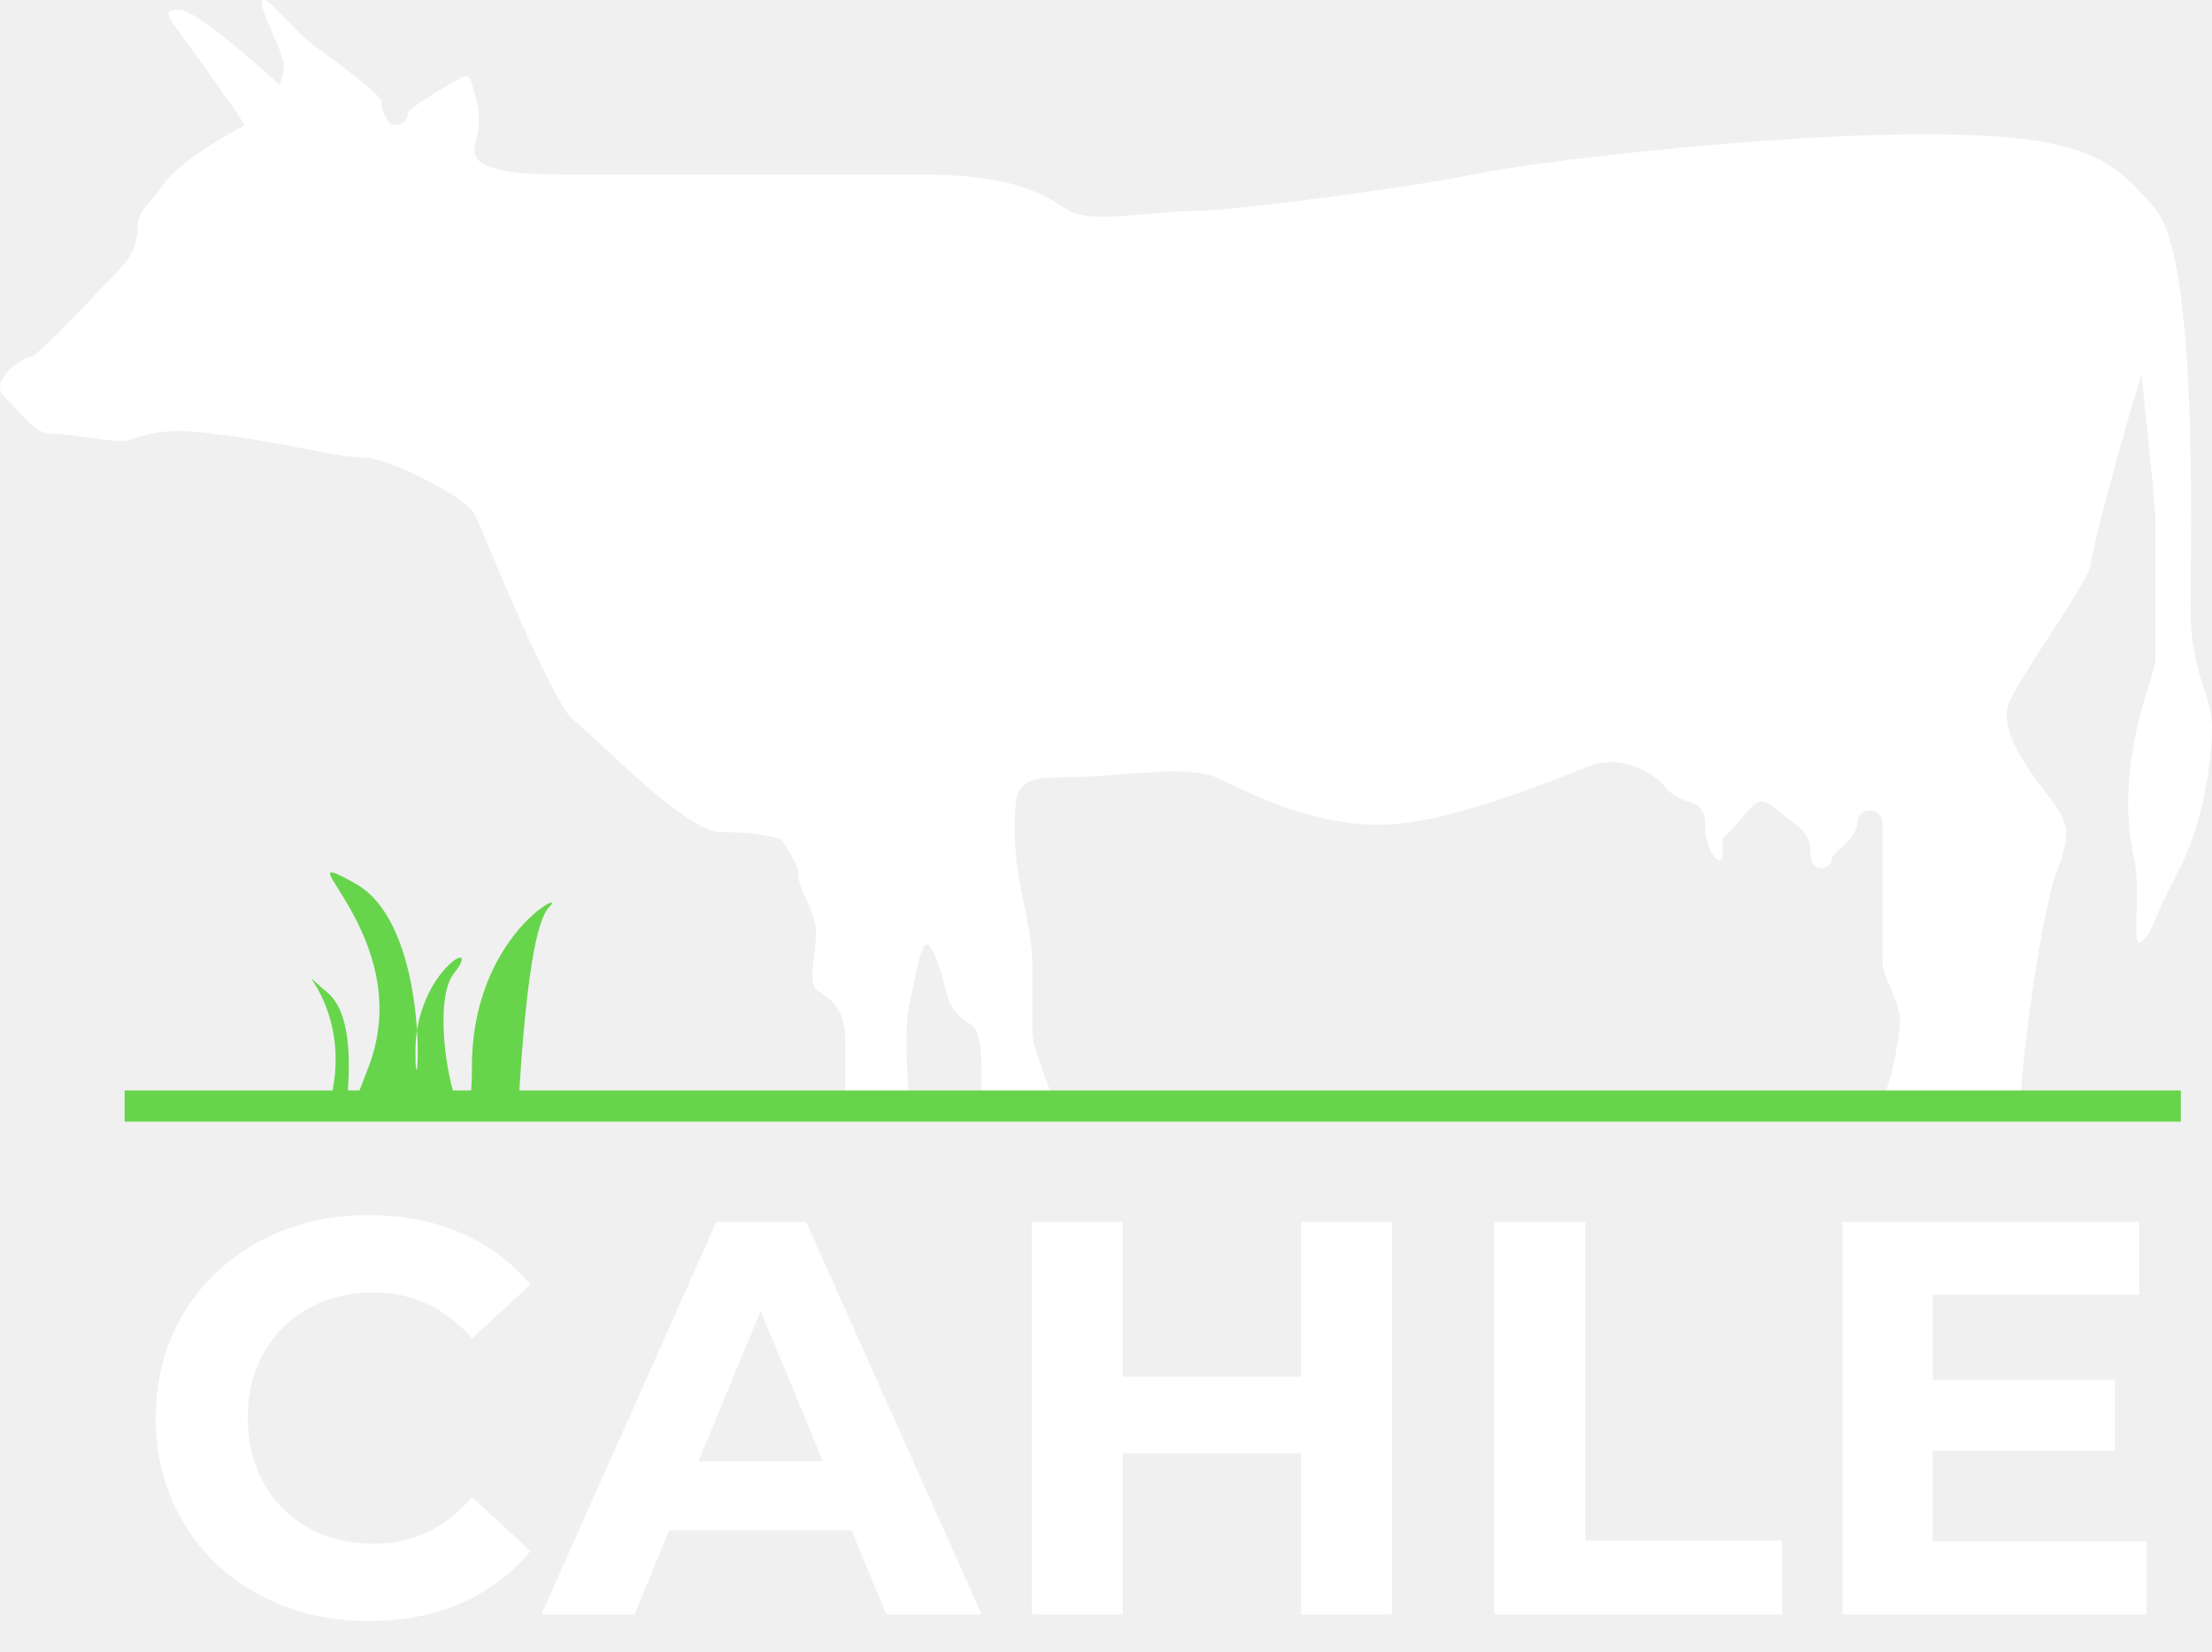
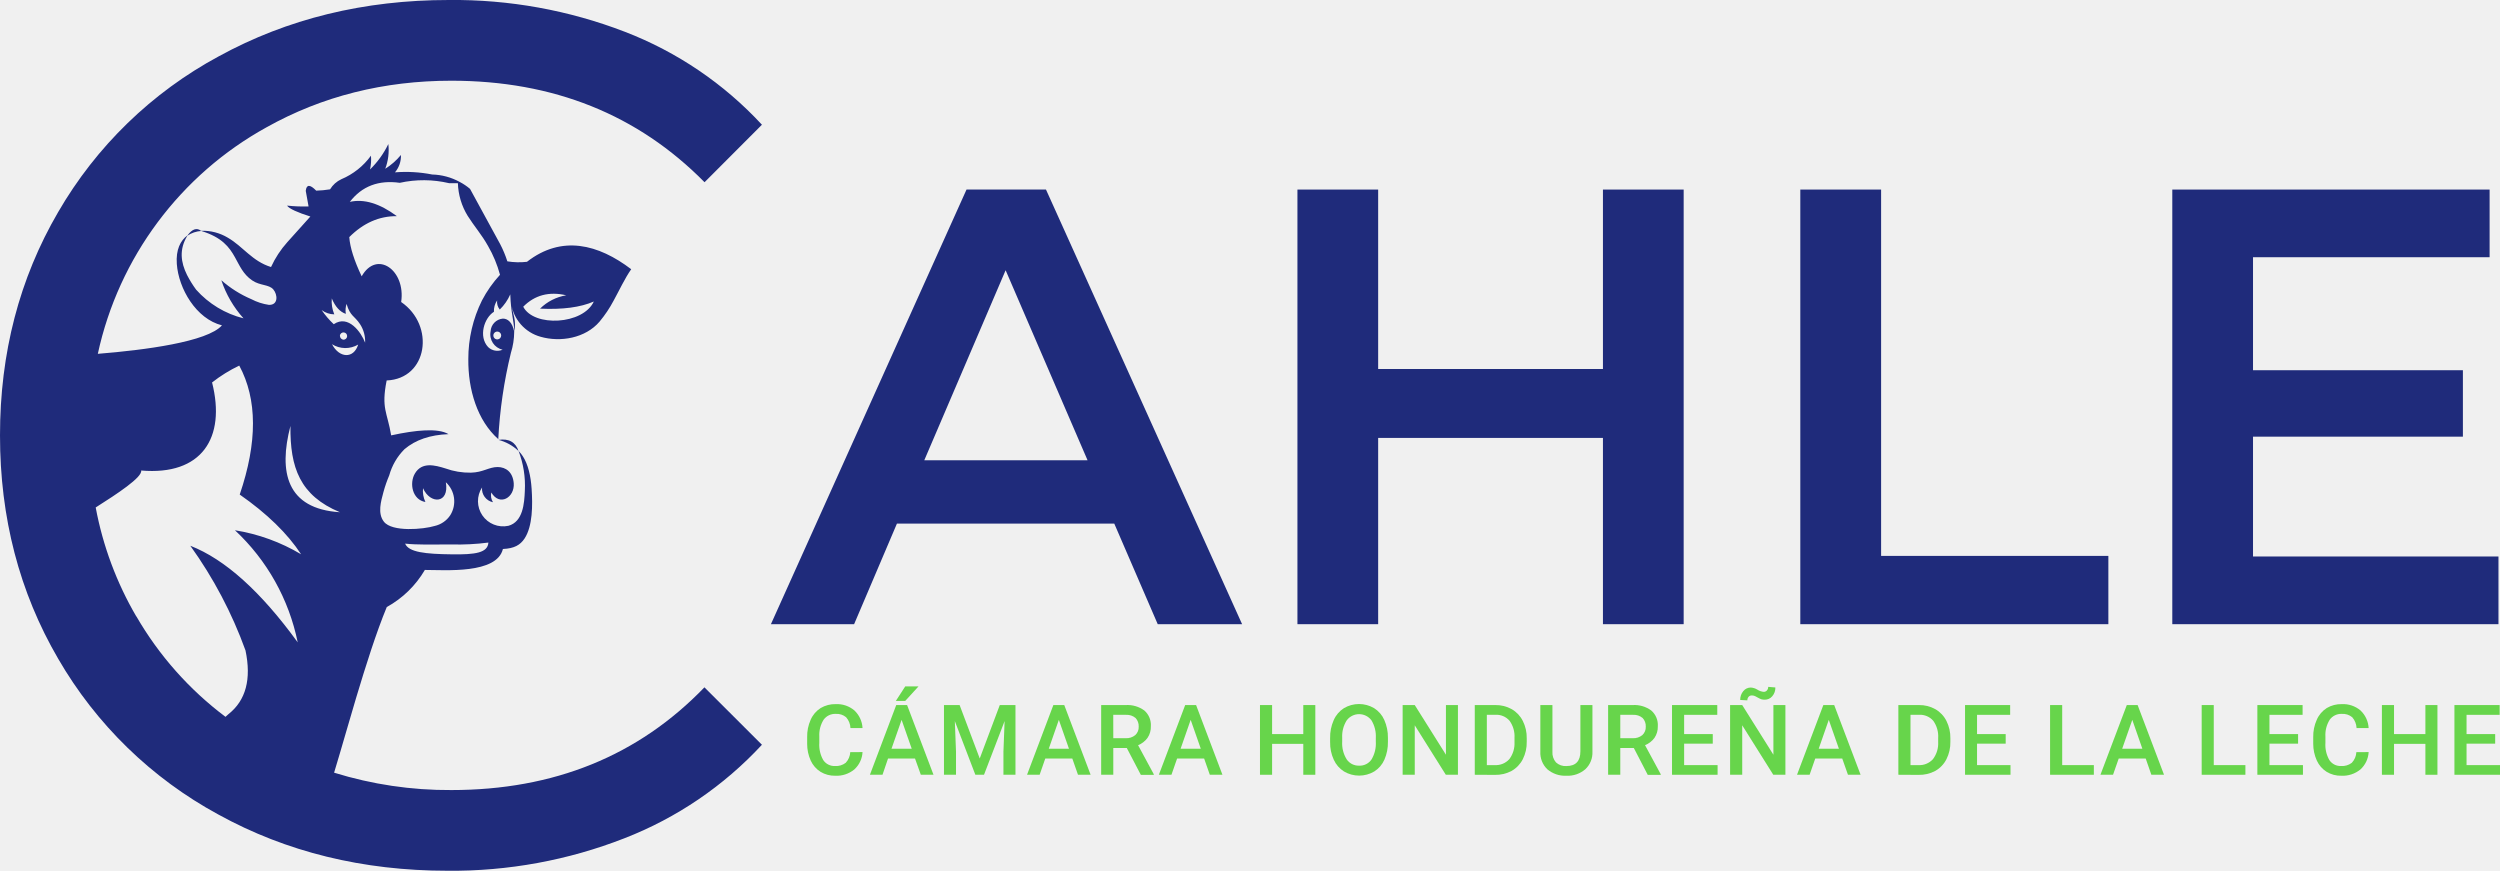
- <svg xmlns="http://www.w3.org/2000/svg" width="71px" height="53px" viewBox="0 0 71 53" version="1.1">
-   <g id="Symbols" stroke="none" stroke-width="1" fill="none" fill-rule="evenodd">
-     <g id="logos">
-       <g id="logo">
-         <path d="M64.914,36 L59.691,36 C59.896,35.848 60.066,35.716 60.173,35.616 C60.736,35.088 60.987,33.095 60.987,32.684 C60.987,32.274 60.423,31.277 60.423,30.867 L60.423,26.411 C60.423,25.884 59.61,25.884 59.61,26.411 C59.61,26.939 58.796,27.349 58.796,27.584 C58.796,27.877 58.108,28.111 58.108,27.349 C58.108,26.587 57.545,26.47 56.981,25.942 C56.418,25.473 56.293,25.825 55.73,26.47 C55.166,27.115 55.292,26.704 55.292,27.349 C55.292,27.994 54.728,27.349 54.728,26.47 C54.728,25.532 54.04,25.942 53.477,25.297 C52.976,24.653 51.975,24.301 51.161,24.535 C50.348,24.828 46.593,26.47 44.277,26.47 C41.899,26.47 39.959,25.356 39.02,24.946 C38.081,24.535 35.828,24.946 34.201,24.946 C32.574,24.946 32.574,25.239 32.574,26.763 C32.574,28.287 33.137,29.694 33.137,30.984 L33.137,33.153 C33.137,33.623 33.734,35.023 34.059,36 L31.475,36 C31.51,35.638 31.51,35.166 31.51,34.443 C31.51,32.626 31.134,33.036 30.696,32.508 C30.258,31.981 30.446,31.688 30.008,30.691 C29.632,29.636 29.445,31.043 29.194,32.215 C29.047,32.812 29.054,34.093 29.244,36 L27.129,36 L27.129,33.388 C27.129,32.157 26.441,31.981 26.19,31.746 C25.94,31.453 26.19,30.574 26.19,29.929 C26.19,29.284 25.627,28.522 25.627,28.111 C25.627,27.818 25.439,27.467 25.064,26.939 C24.501,26.763 23.875,26.704 23.124,26.704 C21.997,26.704 19.118,23.656 18.43,23.128 C17.742,22.659 15.489,17.031 15.238,16.503 C14.988,15.976 12.485,14.686 11.671,14.686 C10.858,14.686 8.917,14.158 6.852,13.924 C4.787,13.631 4.411,14.158 3.911,14.158 C3.41,14.158 2.221,13.924 1.658,13.924 C1.095,13.924 0.719,13.279 0.156,12.751 C-0.407,12.224 0.719,11.462 0.969,11.462 C1.22,11.462 3.473,8.999 3.723,8.765 C3.973,8.53 4.411,8.003 4.411,7.358 C4.411,6.713 4.787,6.596 5.225,5.951 C5.538,5.482 6.352,4.837 7.854,4.016 C7.603,3.606 7.353,3.254 7.165,3.019 C6.915,2.609 6.352,1.847 5.788,1.085 C5.225,0.323 5.35,0.323 5.788,0.323 C6.101,0.323 7.165,1.085 8.98,2.726 C9.043,2.55 9.105,2.316 9.105,2.081 C9.105,1.671 8.292,0.264 8.417,0.029 C8.542,-0.205 9.481,1.026 10.044,1.436 C10.607,1.847 12.234,3.019 12.234,3.254 C12.234,3.488 12.422,4.016 12.672,4.016 C12.985,4.016 13.111,3.723 13.111,3.606 C13.111,3.488 14.174,2.844 14.612,2.609 C15.051,2.374 15.051,2.257 15.301,3.254 C15.551,4.309 15.051,4.661 15.301,5.071 C15.551,5.482 16.678,5.599 18.055,5.599 L29.507,5.599 C32.824,5.599 33.638,6.361 34.326,6.771 C35.015,7.182 37.08,6.771 38.332,6.771 C39.583,6.771 45.341,6.009 47.281,5.599 C49.221,5.189 56.668,4.309 61.738,4.309 C66.87,4.309 67.808,5.071 69.185,6.713 C70.562,8.354 70.312,17.324 70.312,19.493 C70.312,21.663 71,22.307 71,23.304 C71,24.359 70.75,26.411 69.874,28.053 C68.997,29.694 69.185,29.812 68.747,30.222 C68.372,30.574 68.747,28.698 68.497,27.525 C68.246,26.411 68.246,25.239 68.497,23.832 C68.747,22.425 69.185,21.545 69.185,21.135 L69.185,16.797 C69.185,16.034 68.747,12.282 68.747,12.048 C68.747,11.813 67.12,17.559 67.12,18.086 C67.12,18.555 64.929,21.545 64.491,22.542 C64.053,23.597 65.555,25.239 65.993,25.884 C66.431,26.529 66.431,26.88 65.993,28.053 C65.555,29.167 64.867,34.033 64.867,35.323 C64.867,35.585 64.884,35.811 64.914,36 Z" id="Combined-Shape" fill="#FFFFFF" />
-         <path d="M10.676,35 C11.25,32.041 9.05,30.633 10.509,31.857 C11.261,32.488 11.228,34.034 11.167,35 L11.539,35 C11.622,34.789 11.72,34.533 11.836,34.228 C13.432,30.023 8.807,26.919 11.402,28.356 C13.997,29.793 13.334,36.318 13.334,33.737 C13.334,31.157 15.564,29.984 14.566,31.25 C14.034,31.925 14.234,33.919 14.537,35 L15.123,35 C15.139,34.794 15.148,34.538 15.148,34.228 C15.148,30.023 18.277,28.474 17.631,29.109 C17.208,29.526 16.887,31.489 16.67,35 L70,35 L70,36 L4,36 L4,35 L10.676,35 Z" id="Combined-Shape" fill="#67D54B" />
-         <path d="M11.822,52.032 C10.538,52.032 9.377,51.753 8.339,51.195 C7.301,50.637 6.485,49.863 5.891,48.873 C5.297,47.883 5,46.764 5,45.516 C5,44.268 5.297,43.149 5.891,42.159 C6.485,41.169 7.301,40.395 8.339,39.837 C9.377,39.279 10.544,39 11.84,39 C12.932,39 13.919,39.192 14.801,39.576 C15.683,39.96 16.424,40.512 17.024,41.232 L15.152,42.96 C14.3,41.976 13.244,41.484 11.984,41.484 C11.204,41.484 10.508,41.655 9.896,41.997 C9.284,42.339 8.807,42.816 8.465,43.428 C8.123,44.04 7.952,44.736 7.952,45.516 C7.952,46.296 8.123,46.992 8.465,47.604 C8.807,48.216 9.284,48.693 9.896,49.035 C10.508,49.377 11.204,49.548 11.984,49.548 C13.244,49.548 14.3,49.05 15.152,48.054 L17.024,49.782 C16.424,50.514 15.68,51.072 14.792,51.456 C13.904,51.84 12.914,52.032 11.822,52.032 Z M27.332,49.116 L21.482,49.116 L20.366,51.816 L17.378,51.816 L22.994,39.216 L25.874,39.216 L31.508,51.816 L28.448,51.816 L27.332,49.116 Z M26.414,46.902 L24.416,42.078 L22.418,46.902 L26.414,46.902 Z M44.678,39.216 L44.678,51.816 L41.762,51.816 L41.762,46.65 L36.038,46.65 L36.038,51.816 L33.122,51.816 L33.122,39.216 L36.038,39.216 L36.038,44.184 L41.762,44.184 L41.762,39.216 L44.678,39.216 Z M47.966,39.216 L50.882,39.216 L50.882,49.44 L57.2,49.44 L57.2,51.816 L47.966,51.816 L47.966,39.216 Z M68.894,49.476 L68.894,51.816 L59.138,51.816 L59.138,39.216 L68.66,39.216 L68.66,41.556 L62.036,41.556 L62.036,44.292 L67.886,44.292 L67.886,46.56 L62.036,46.56 L62.036,49.476 L68.894,49.476 Z" id="CAHLE" fill="#FFFFFF" />
-       </g>
-     </g>
+ <svg xmlns="http://www.w3.org/2000/svg" id="logo" viewBox="0 0 637.39 222.01">
+   <defs>
+     <style>.cls-1{fill:#1f2b7b;}.cls-2{fill:#67d54b;}</style>
+   </defs>
+   <g id="C">
+     <path class="cls-1" d="M115.06,201.43A99,99,0,0,1,85.18,197c2-6.59,3.81-13.08,5.59-19,2.55-8.49,5.16-16.75,7.84-23.23a25.51,25.51,0,0,0,9.71-9.46c5.16,0,18.33,1.1,19.9-5.34,2.9-.14,4.41-1,5.53-2.69,2.06-3.15,2.07-8.5,1.79-12.66-.21-3.21-.89-6.24-2.25-8.31a8.13,8.13,0,0,0-1.08-1.34,24.6,24.6,0,0,1,1.6,10.16c-.13,3.21-.46,7.91-4.2,8.93a6.42,6.42,0,0,1-6.71-9.78,3.51,3.51,0,0,0,2.79,3.77,3.26,3.26,0,0,1-.43-2.49c2.13,3.64,6,1.26,5.72-2.36-.24-2.86-2-4.1-4.08-4.13-2.28,0-3.72,1.37-6.85,1.44a18.17,18.17,0,0,1-6.48-1.08c-2.68-.83-6-1.74-7.79,1.3-1.47,2.49-.66,6.7,2.68,7.26a6.68,6.68,0,0,1-.61-3.52c1.83,4.17,6.77,4,5.82-1.52a6.63,6.63,0,0,1,1.14,8.39,6.48,6.48,0,0,1-4,2.76c-2.81.85-10.84,1.61-12.94-1.1-1.65-2.12-.74-5.19-.11-7.54a33.13,33.13,0,0,1,1.48-4.27,15.18,15.18,0,0,1,3.89-6.67q4.2-3.57,11.22-3.83c-2.65-1.6-8.31-1.07-14.62.31-1-6-2.58-6.82-1.15-14,10.47-.42,12.43-14,3.7-20,1.21-8.13-6.22-13.35-10.07-6.55q-2.88-6.06-3.16-10,5.41-5.4,12.14-5.34-6.58-4.87-12-3.64,4.62-6,12.74-4.86a28.14,28.14,0,0,1,12.55.09l2.26,0a16.92,16.92,0,0,0,2.5,8.34c1.67,2.65,3.55,4.74,5.19,7.68a30.49,30.49,0,0,1,3.05,7.34,30.41,30.41,0,0,0-4.61,6.56,33.56,33.56,0,0,0-3.47,14.92c-.08,7.79,2.28,15.67,7.64,20.42A118,118,0,0,1,130.25,90a18.52,18.52,0,0,0,.85-5.44c-.46-2.39-1.67-3.34-2.89-3.33a3.43,3.43,0,0,0-3.13,3.26,4,4,0,0,0,3.07,4.67,3.38,3.38,0,0,1-3.7-.67c-2.52-2.7-1-7.44,1.48-9a4.79,4.79,0,0,1,.82-2.91,3,3,0,0,0,.67,2.34,12.31,12.31,0,0,0,2.68-3.87c.14,4.82,1,6.83,1,9.52v0a8.53,8.53,0,0,0,0-3.67c-.24-1.09-.55-2.12-.78-3.62a10.34,10.34,0,0,0,7.54,8.59c5,1.43,11.38.37,15-3.87a31,31,0,0,0,3.59-5.36c1.45-2.63,2.84-5.65,4.48-8-8.36-6.36-17.7-8.81-26.58-1.89a18.13,18.13,0,0,1-5-.12,27.81,27.81,0,0,0-1.84-4.41l-7.67-14.06a14,14,0,0,0-2.66-1.79,15.48,15.48,0,0,0-7-1.88,34.91,34.91,0,0,0-9.48-.55,6.41,6.41,0,0,0,1.52-4.43,16.53,16.53,0,0,1-4,3.52,13.53,13.53,0,0,0,.79-6.31,23.14,23.14,0,0,1-4.67,6.49,11.64,11.64,0,0,0,.24-3.52,17.87,17.87,0,0,1-7.55,6,6.61,6.61,0,0,0-2.88,2.58,26.19,26.19,0,0,1-3.53.34c-1.58-1.62-2.46-1.62-2.66,0,0,0,0,.05,0,.08l.71,3.94a39.05,39.05,0,0,1-5.48-.21c.46.77,2.82,1.81,5.94,2.78h0l-5.9,6.57a25.32,25.32,0,0,0-4.13,6.31c-4.79-1.46-7.14-5.24-11-7.47a12.33,12.33,0,0,0-6.77-1.77h-.09C50.17,58,49,58.38,47.82,60c0,0,0,0,0,0-1.85,1.32-3,3.7-2.74,7.3.45,6.28,4.92,14,11.51,15.65-3.67,4.2-19.68,6.3-31.65,7.26A87,87,0,0,1,68,32.43q21.21-11.85,47.09-11.85,39,0,64.54,25.88L194.26,31.8A93.24,93.24,0,0,0,159.33,8.11,121.31,121.31,0,0,0,114.43,0Q82,0,55.81,14.34a104.8,104.8,0,0,0-41,39.76Q0,79.51,0,111t14.81,56.91a105,105,0,0,0,40.85,39.75Q81.69,222,114.12,222a120.61,120.61,0,0,0,45.06-8.27,94.31,94.31,0,0,0,35.08-23.85L179.6,175.24Q154.34,201.43,115.06,201.43Zm0-62.62a60.21,60.21,0,0,0,9.46-.48c-.17,2.59-3.26,3.1-9.34,3-6.69-.07-11-.53-11.89-2.73C106.21,138.93,110.53,138.84,115.07,138.81Zm11.8-52.28a1,1,0,1,1,.92-1A1,1,0,0,1,126.87,86.53Zm17.5-11.24a12.31,12.31,0,0,0-6.67,3.4q8.61.41,13.71-1.82c-2.74,5.94-15.32,6.57-18,1.33C136.32,75.24,140,74.26,144.37,75.29ZM84.65,87.76a6.42,6.42,0,0,0,6.67.09C90.17,91.57,86.47,91.3,84.65,87.76Zm2-2.15a.93.93,0,1,1,.92,1A1,1,0,0,1,86.67,85.61Zm-1.42-5.46a8.65,8.65,0,0,1-.64-4.07q1.32,3.18,3.58,3.94a5.36,5.36,0,0,1,.19-2.54c.91,3.16,2,3,3.42,5.14a8,8,0,0,1,1.31,4.75c-1-2.65-4.28-7.25-8-4.71A21.65,21.65,0,0,1,82,79.05,5.5,5.5,0,0,0,85.25,80.15ZM74.05,108.6c-.12,10.61,2.41,17.75,12.62,22C73,129.73,71,120.3,74.05,108.6ZM50,73.85a28,28,0,0,1-2.32-3.75c-1.59-3.21-2.05-6.52.09-10a7,7,0,0,1,3.54-1.21h0c5.28,1.6,7.16,4.13,8.58,6.68,1.21,2.15,2.07,4.32,4.39,5.91,2,1.39,4.28,1,5.4,2.31s1.32,4-1.11,3.94a14.09,14.09,0,0,1-4.5-1.46,28.39,28.39,0,0,1-7.64-4.82,27.51,27.51,0,0,0,5.65,9.71A24,24,0,0,1,50,73.85Zm-15.26,83.3a86.5,86.5,0,0,1-10.34-27.77c5.44-3.45,11.94-7.71,11.59-9.42,15.43,1.33,21.66-8.29,18.08-22.45A37,37,0,0,1,61,93.21q6.93,12.87.12,32.88,10.44,7.28,15.65,15.23a47.67,47.67,0,0,0-16.87-6.13,53.66,53.66,0,0,1,16,28.58Q61.8,144.33,48.52,139.14a109.28,109.28,0,0,1,14.07,26.69q2.32,11-4.36,16.26l-.74.67A85.75,85.75,0,0,1,34.77,157.15Z" />
+     <path class="cls-1" d="M132.21,115q-1.17-3.45-5.14-2.85a11.5,11.5,0,0,1,5.14,2.85Z" />
+   </g>
+   <g id="blue_letters" data-name="blue letters">
+     <path class="cls-1" d="M284.09,133.49H228.68l-10.92,25.65H196.55L246.42,48.33h20.26l50,110.81H295.17Zm-6.81-16.14L256.39,68.9l-20.74,48.45Z" />
+     <path class="cls-1" d="M429.26,48.33V159.14H408.68V111.65H351.37v47.49H330.79V48.33h20.58V94.08h57.31V48.33Z" />
+     <path class="cls-1" d="M459,48.33H479.6v93.4h57.94v17.41H459Z" />
+     <path class="cls-1" d="M637,141.88v17.26H553.84V48.33h80.9V65.58H574.42V94.39h53.51v16.94H574.42v30.55Z" />
+   </g>
+   <g id="green_letters" data-name="green letters">
+     <path class="cls-2" d="M219.91,191.75a6.42,6.42,0,0,1-2.1,4.43,7.11,7.11,0,0,1-4.87,1.6,6.93,6.93,0,0,1-3.74-1,6.66,6.66,0,0,1-2.5-2.86,10.23,10.23,0,0,1-.91-4.31v-1.66a10.28,10.28,0,0,1,.89-4.43,6.67,6.67,0,0,1,2.55-3,7.19,7.19,0,0,1,3.86-1,6.86,6.86,0,0,1,4.73,1.6,6.65,6.65,0,0,1,2.09,4.51h-3.08a4.42,4.42,0,0,0-1.11-2.77,3.73,3.73,0,0,0-2.63-.85,3.62,3.62,0,0,0-3.1,1.48,7.31,7.31,0,0,0-1.1,4.32v1.57a7.8,7.8,0,0,0,1,4.4,3.41,3.41,0,0,0,3,1.52,4,4,0,0,0,2.73-.82,4.26,4.26,0,0,0,1.16-2.72Z" />
+     <path class="cls-2" d="M233.29,193.39h-6.88L225,197.53h-3.21l6.71-17.77h2.77L238,197.53h-3.23Zm-6-2.49h5.16l-2.58-7.37Zm3.51-15.9h3.38l-3.38,3.7H228.4Z" />
+     <path class="cls-2" d="M244.66,179.76l5.13,13.62,5.11-13.62h4v17.77h-3.07v-5.86l.3-7.83-5.25,13.69h-2.21l-5.23-13.68.3,7.82v5.86h-3.07V179.76Z" />
+     <path class="cls-2" d="M273.39,193.39H266.5l-1.44,4.14h-3.21l6.71-17.77h2.78l6.72,17.77h-3.22Zm-6-2.49h5.15l-2.58-7.37Z" />
+     <path class="cls-2" d="M287.28,190.7h-3.44v6.83h-3.09V179.76H287a7.27,7.27,0,0,1,4.75,1.38,4.89,4.89,0,0,1,1.67,4,5,5,0,0,1-.86,3,5.44,5.44,0,0,1-2.4,1.85l4,7.4v.16h-3.3Zm-3.44-2.49H287a3.53,3.53,0,0,0,2.44-.79,2.74,2.74,0,0,0,.88-2.16,3,3,0,0,0-.81-2.21,3.47,3.47,0,0,0-2.42-.8h-3.26Z" />
+     <path class="cls-2" d="M307,193.39h-6.89l-1.44,4.14h-3.21l6.71-17.77h2.78l6.72,17.77h-3.22Zm-6-2.49h5.15l-2.58-7.37Z" />
+     <path class="cls-2" d="M335.35,197.53h-3.07v-7.88h-7.95v7.88h-3.09V179.76h3.09v7.4h7.95v-7.4h3.07Z" />
+     <path class="cls-2" d="M353.86,189.11a10.91,10.91,0,0,1-.9,4.58,6.76,6.76,0,0,1-2.58,3,7.56,7.56,0,0,1-7.72,0,6.88,6.88,0,0,1-2.61-3,10.34,10.34,0,0,1-.93-4.5v-1a10.69,10.69,0,0,1,.92-4.59,6.86,6.86,0,0,1,2.6-3.05,7.55,7.55,0,0,1,7.7,0,6.76,6.76,0,0,1,2.59,3,10.85,10.85,0,0,1,.93,4.56Zm-3.09-.93a7.81,7.81,0,0,0-1.11-4.53,3.94,3.94,0,0,0-6.3,0,7.56,7.56,0,0,0-1.16,4.43v1a7.66,7.66,0,0,0,1.15,4.53,3.68,3.68,0,0,0,3.16,1.6,3.63,3.63,0,0,0,3.16-1.57,7.91,7.91,0,0,0,1.1-4.56Z" />
+     <path class="cls-2" d="M371.71,197.53h-3.09l-7.92-12.61v12.61h-3.09V179.76h3.09l7.95,12.66V179.76h3.06Z" />
+     <path class="cls-2" d="M376,197.53V179.76h5.25a8.24,8.24,0,0,1,4.18,1.05,7.12,7.12,0,0,1,2.82,3,9.41,9.41,0,0,1,1,4.42v.89a9.44,9.44,0,0,1-1,4.44,7.18,7.18,0,0,1-2.87,3,8.65,8.65,0,0,1-4.27,1Zm3.08-15.28v12.82h2a4.65,4.65,0,0,0,3.73-1.52,6.64,6.64,0,0,0,1.32-4.37v-1a6.79,6.79,0,0,0-1.26-4.42,4.45,4.45,0,0,0-3.64-1.52Z" />
+     <path class="cls-2" d="M406,179.76v11.88a5.76,5.76,0,0,1-1.81,4.48,6.86,6.86,0,0,1-4.83,1.66,7,7,0,0,1-4.84-1.63,5.81,5.81,0,0,1-1.8-4.53V179.76h3.08v11.89a3.78,3.78,0,0,0,.9,2.72,3.52,3.52,0,0,0,2.66.94q3.57,0,3.57-3.76V179.76Z" />
+     <path class="cls-2" d="M416.55,190.7H413.1v6.83H410V179.76h6.25a7.24,7.24,0,0,1,4.74,1.38,4.87,4.87,0,0,1,1.68,4,5,5,0,0,1-.86,3,5.55,5.55,0,0,1-2.4,1.85l4,7.4v.16h-3.31Zm-3.45-2.49h3.18a3.56,3.56,0,0,0,2.44-.79,2.74,2.74,0,0,0,.88-2.16,3,3,0,0,0-.81-2.21,3.48,3.48,0,0,0-2.43-.8H413.1Z" />
+     <path class="cls-2" d="M436.68,189.6h-7.3v5.47h8.53v2.46H426.29V179.76h11.54v2.49h-8.45v4.91h7.3Z" />
+     <path class="cls-2" d="M455.2,197.53h-3.09l-7.92-12.61v12.61H441.1V179.76h3.09l7.95,12.66V179.76h3.06Zm-2.56-22.26a3.26,3.26,0,0,1-.78,2.23,2.46,2.46,0,0,1-1.94.89,2.9,2.9,0,0,1-.83-.1,5.74,5.74,0,0,1-1-.47,4.54,4.54,0,0,0-.9-.44,2.15,2.15,0,0,0-.58-.07,1,1,0,0,0-.79.34,1.31,1.31,0,0,0-.32.91l-1.82-.1a3.35,3.35,0,0,1,.78-2.25,2.42,2.42,0,0,1,1.93-.92,3.59,3.59,0,0,1,1.68.55,3.47,3.47,0,0,0,1.62.55,1.05,1.05,0,0,0,.79-.35,1.28,1.28,0,0,0,.33-.92Z" />
+     <path class="cls-2" d="M469.69,193.39h-6.88l-1.44,4.14h-3.21l6.71-17.77h2.77l6.73,17.77h-3.22Zm-6-2.49h5.15l-2.58-7.37Z" />
+     <path class="cls-2" d="M484,197.53V179.76h5.25a8.24,8.24,0,0,1,4.18,1.05,7.14,7.14,0,0,1,2.83,3,9.53,9.53,0,0,1,1,4.42v.89a9.44,9.44,0,0,1-1,4.44,7.12,7.12,0,0,1-2.87,3,8.62,8.62,0,0,1-4.27,1Zm3.09-15.28v12.82h2a4.65,4.65,0,0,0,3.73-1.52,6.65,6.65,0,0,0,1.33-4.37v-1a6.79,6.79,0,0,0-1.26-4.42,4.48,4.48,0,0,0-3.65-1.52Z" />
+     <path class="cls-2" d="M511.36,189.6h-7.3v5.47h8.53v2.46H501V179.76H512.5v2.49h-8.44v4.91h7.3Z" />
+     <path class="cls-2" d="M525.77,195.07h8.07v2.46H522.68V179.76h3.09Z" />
+     <path class="cls-2" d="M547.06,193.39h-6.88l-1.45,4.14h-3.21l6.72-17.77H545l6.73,17.77h-3.23Zm-6-2.49h5.15l-2.57-7.37Z" />
+     <path class="cls-2" d="M564.41,195.07h8.07v2.46H561.33V179.76h3.08Z" />
+     <path class="cls-2" d="M585.91,189.6h-7.3v5.47h8.54v2.46H575.53V179.76h11.53v2.49h-8.45v4.91h7.3Z" />
+     <path class="cls-2" d="M603.9,191.75a6.42,6.42,0,0,1-2.1,4.43,7.13,7.13,0,0,1-4.87,1.6,6.91,6.91,0,0,1-3.74-1,6.66,6.66,0,0,1-2.5-2.86,10.39,10.39,0,0,1-.92-4.31v-1.66a10.28,10.28,0,0,1,.9-4.43,6.67,6.67,0,0,1,2.55-3,7.16,7.16,0,0,1,3.85-1,6.88,6.88,0,0,1,4.74,1.6,6.65,6.65,0,0,1,2.09,4.51h-3.08a4.42,4.42,0,0,0-1.11-2.77,3.74,3.74,0,0,0-2.64-.85,3.61,3.61,0,0,0-3.09,1.48,7.31,7.31,0,0,0-1.1,4.32v1.57a7.8,7.8,0,0,0,1,4.4,3.41,3.41,0,0,0,3,1.52,4,4,0,0,0,2.73-.82,4.26,4.26,0,0,0,1.16-2.72Z" />
+     <path class="cls-2" d="M621.44,197.53h-3.07v-7.88h-8v7.88h-3.09V179.76h3.09v7.4h8v-7.4h3.07Z" />
+     <path class="cls-2" d="M636.16,189.6h-7.3v5.47h8.53v2.46H625.77V179.76H637.3v2.49h-8.44v4.91h7.3Z" />
  </g>
</svg>
